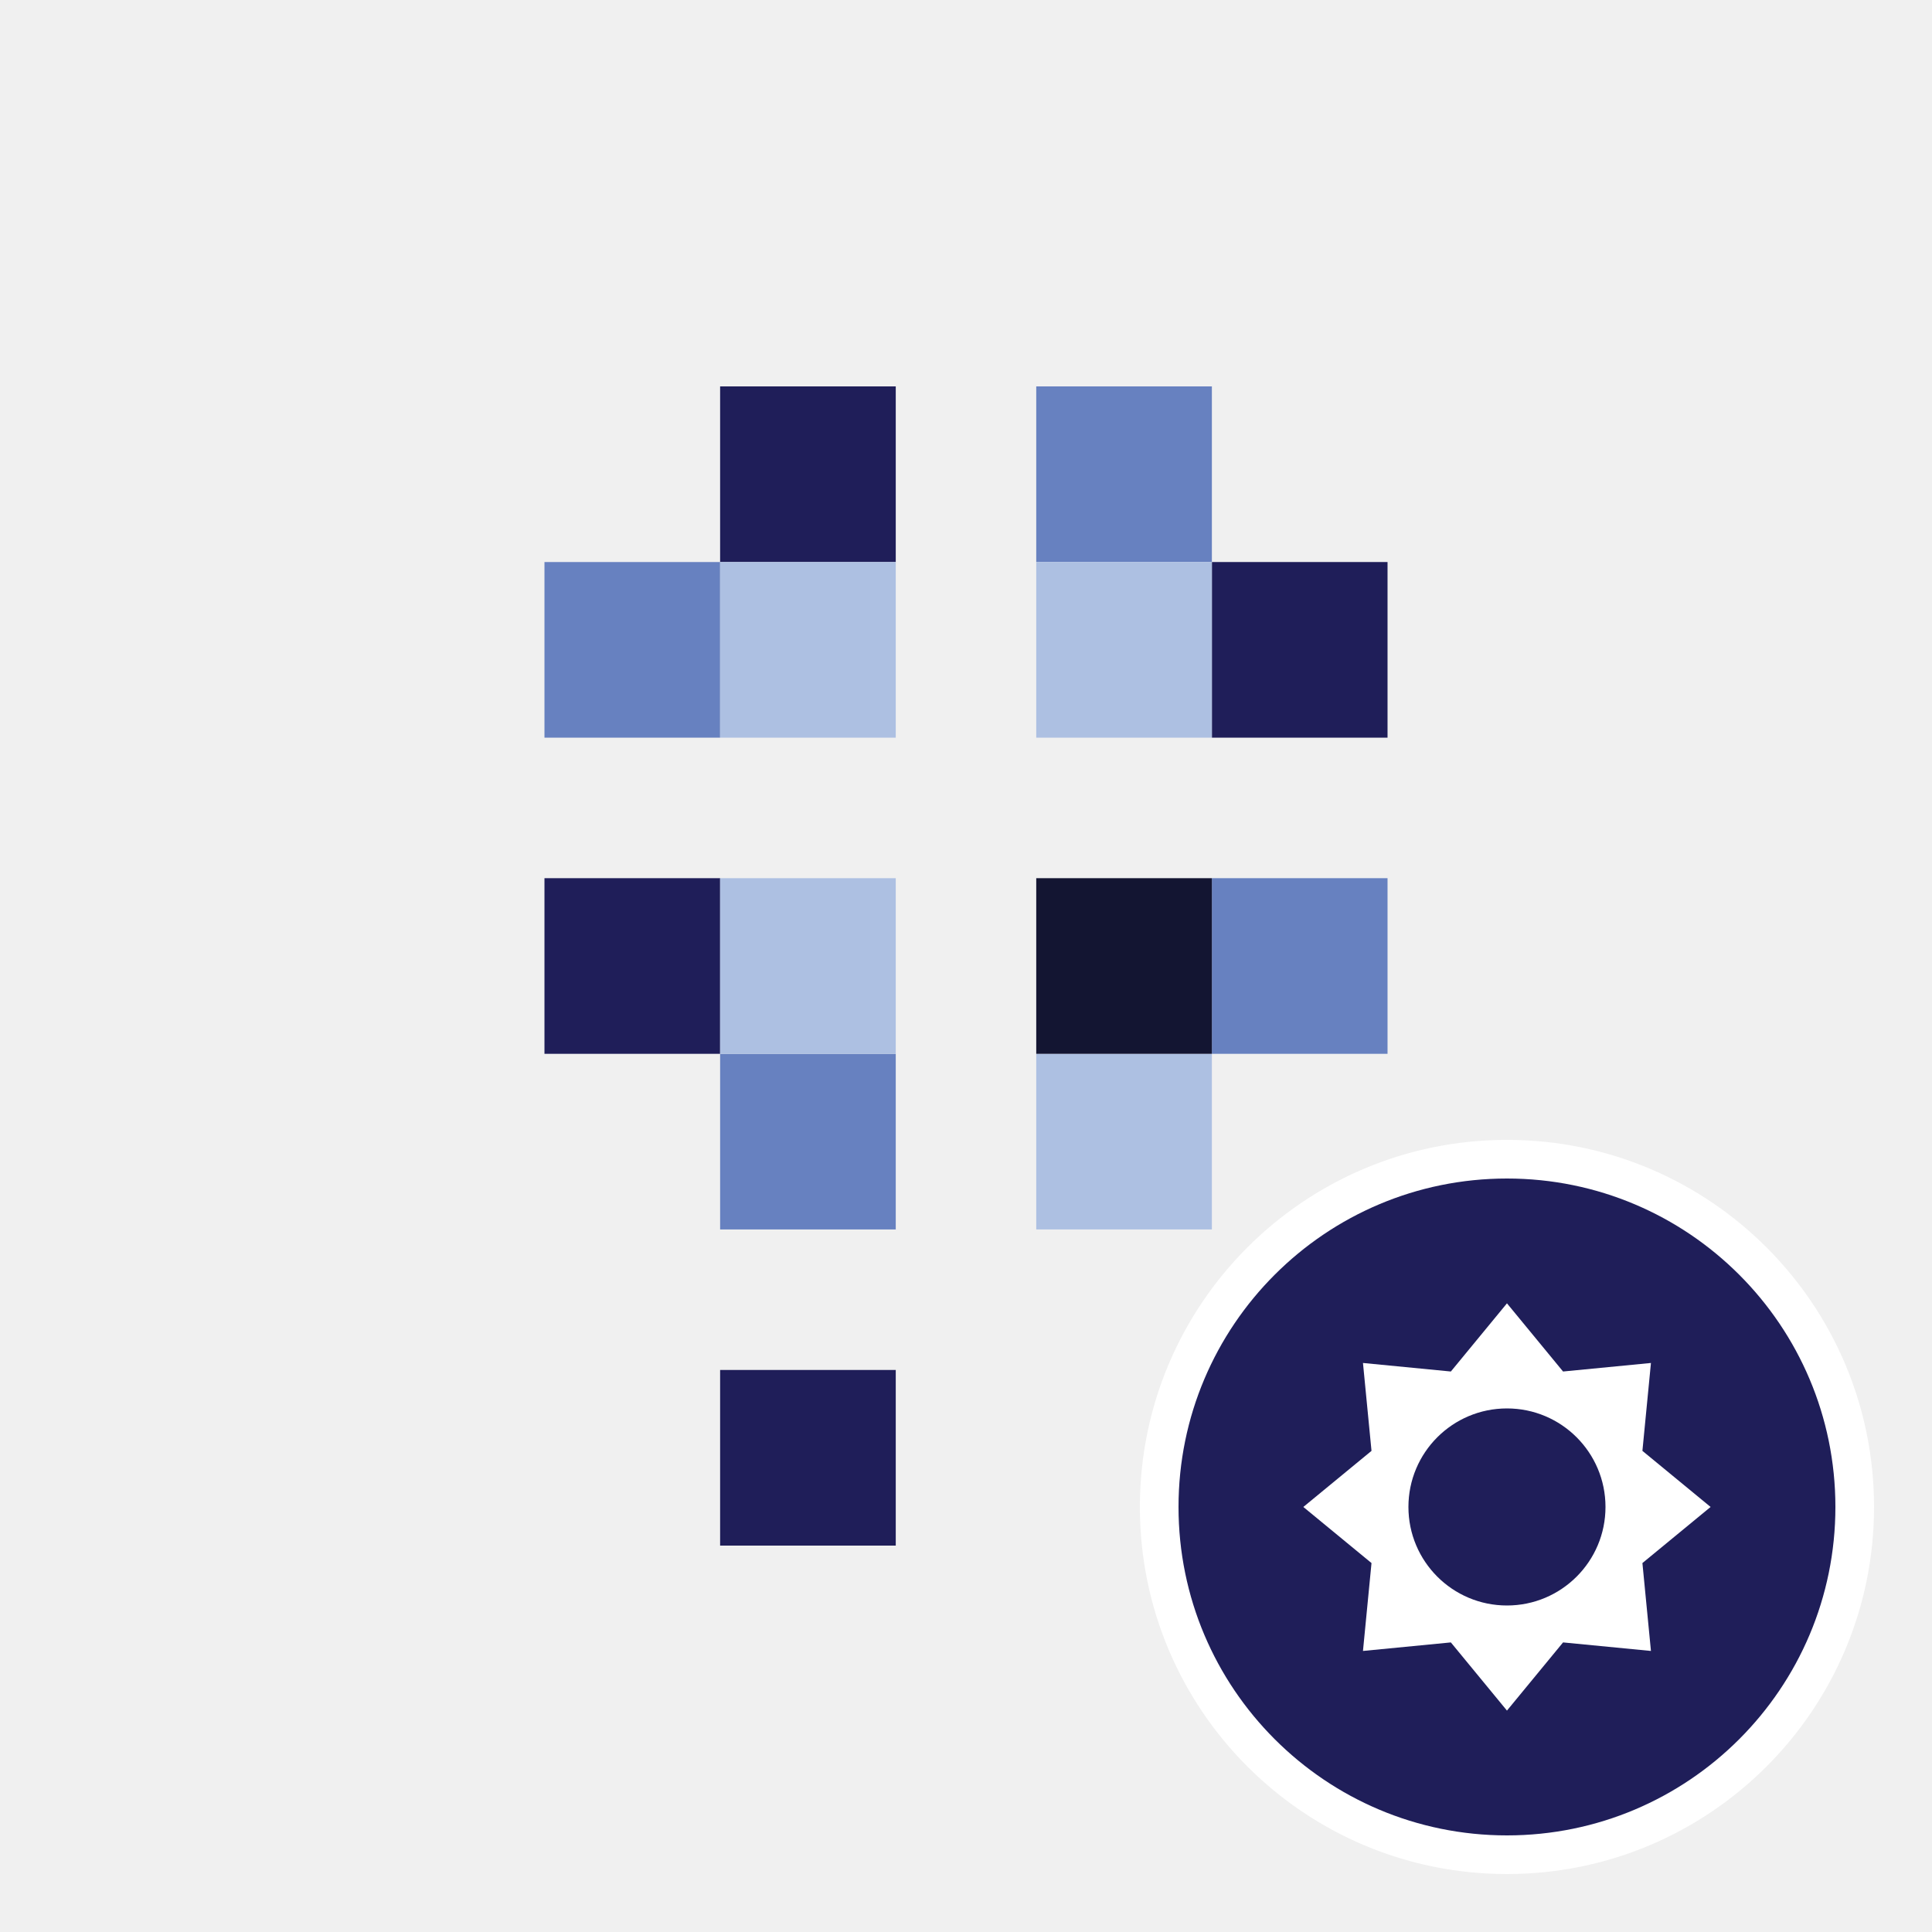
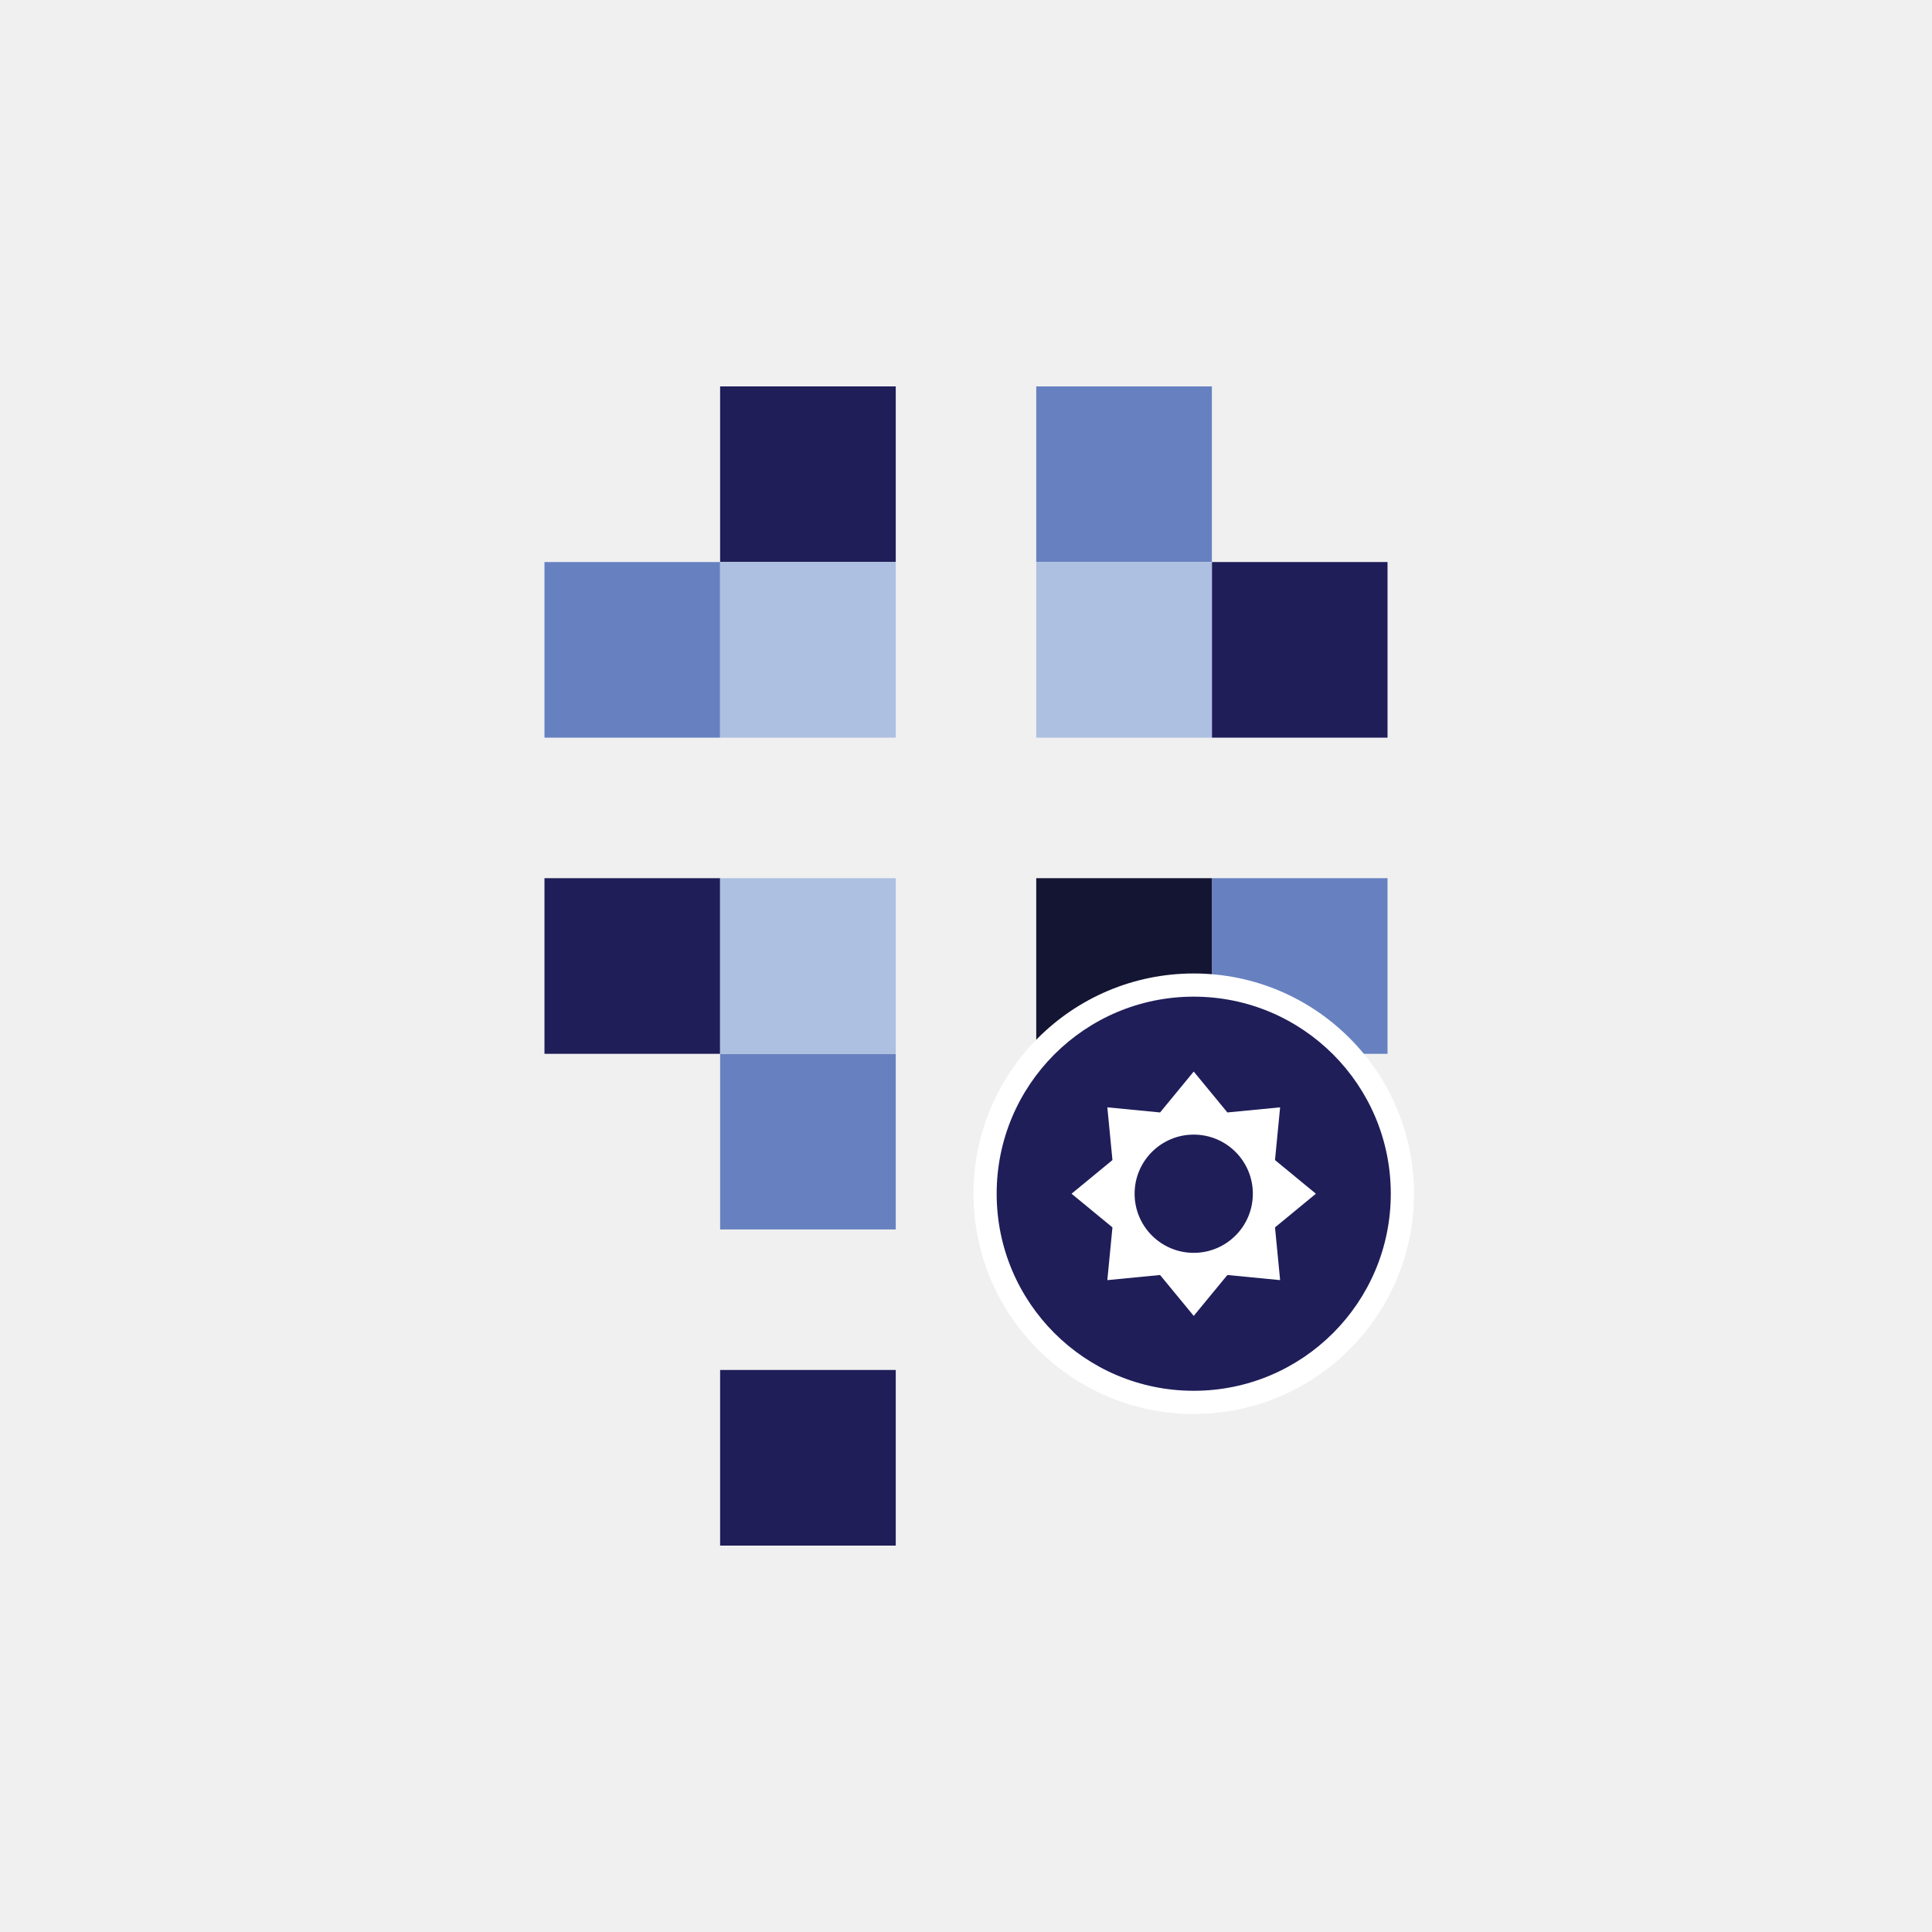
<svg xmlns="http://www.w3.org/2000/svg" viewBox="0 0 108 108">
  <path fill="#1f1e59" d="M40.255,21.600 L50.073,21.600 L50.073,31.418 L40.255,31.418 Z M67.745,31.418 L77.564,31.418 L77.564,41.236 L67.745,41.236 Z M30.436,49.091 L40.255,49.091 L40.255,58.909 L30.436,58.909 Z M40.255,76.582 L50.073,76.582 L50.073,86.400 L40.255,86.400 Z" />
  <path fill="#6781c0" d="M30.436,31.418 L40.255,31.418 L40.255,41.236 L30.436,41.236 Z M57.927,21.600 L67.745,21.600 L67.745,31.418 L57.927,31.418 Z M40.255,58.909 L50.073,58.909 L50.073,68.727 L40.255,68.727 Z M67.745,49.091 L77.564,49.091 L77.564,58.909 L67.745,58.909 Z" />
  <path fill="#adc0e2" d="M40.255,31.418 L50.073,31.418 L50.073,41.236 L40.255,41.236 Z M57.927,31.418 L67.745,31.418 L67.745,41.236 L57.927,41.236 Z M40.255,49.091 L50.073,49.091 L50.073,58.909 L40.255,58.909 Z M57.927,58.909 L67.745,58.909 L67.745,68.727 L57.927,68.727 Z" />
  <path fill="#131532" d="M57.927,49.091 L67.745,49.091 L67.745,58.909 L57.927,58.909 Z" />
-   <path fill="#ffffff" d="M63.720,84.240 a20.520,20.520 0 1,0 41.040,0 a20.520,20.520 0 1,0 -41.040,0 Z" />
-   <path fill="#1f1e59" d="M65.880,84.240 a18.360,18.360 0 1,0 36.720,0 a18.360,18.360 0 1,0 -36.720,0 Z" />
-   <path fill="#ffffff" d="M95.623,84.240 L91.812,87.376 L92.289,92.289 L87.376,91.812 L84.240,95.623 L81.104,91.812 L76.191,92.289 L76.668,87.376 L72.857,84.240 L76.668,81.104 L76.191,76.191 L81.104,76.668 L84.240,72.857 L87.376,76.668 L92.289,76.191 L91.812,81.104 Z" />
-   <path fill="#1f1e59" d="M78.732,84.240 a5.508,5.508 0 1,0 11.016,0 a5.508,5.508 0 1,0 -11.016,0 Z" />
+   <g transform="translate(66.73,66.73) scale(0.6) translate(-84.24,-84.24)">
+     <path fill="#ffffff" d="M63.720,84.240 a20.520,20.520 0 1,0 41.040,0 a20.520,20.520 0 1,0 -41.040,0 Z" />
+     <path fill="#1f1e59" d="M65.880,84.240 a18.360,18.360 0 1,0 36.720,0 a18.360,18.360 0 1,0 -36.720,0 Z" />
+     <path fill="#ffffff" d="M95.623,84.240 L91.812,87.376 L92.289,92.289 L87.376,91.812 L84.240,95.623 L81.104,91.812 L76.191,92.289 L76.668,87.376 L72.857,84.240 L76.668,81.104 L76.191,76.191 L81.104,76.668 L84.240,72.857 L87.376,76.668 L92.289,76.191 L91.812,81.104 Z" />
+     <path fill="#1f1e59" d="M78.732,84.240 a5.508,5.508 0 1,0 11.016,0 a5.508,5.508 0 1,0 -11.016,0 Z" />
+   </g>
</svg>
